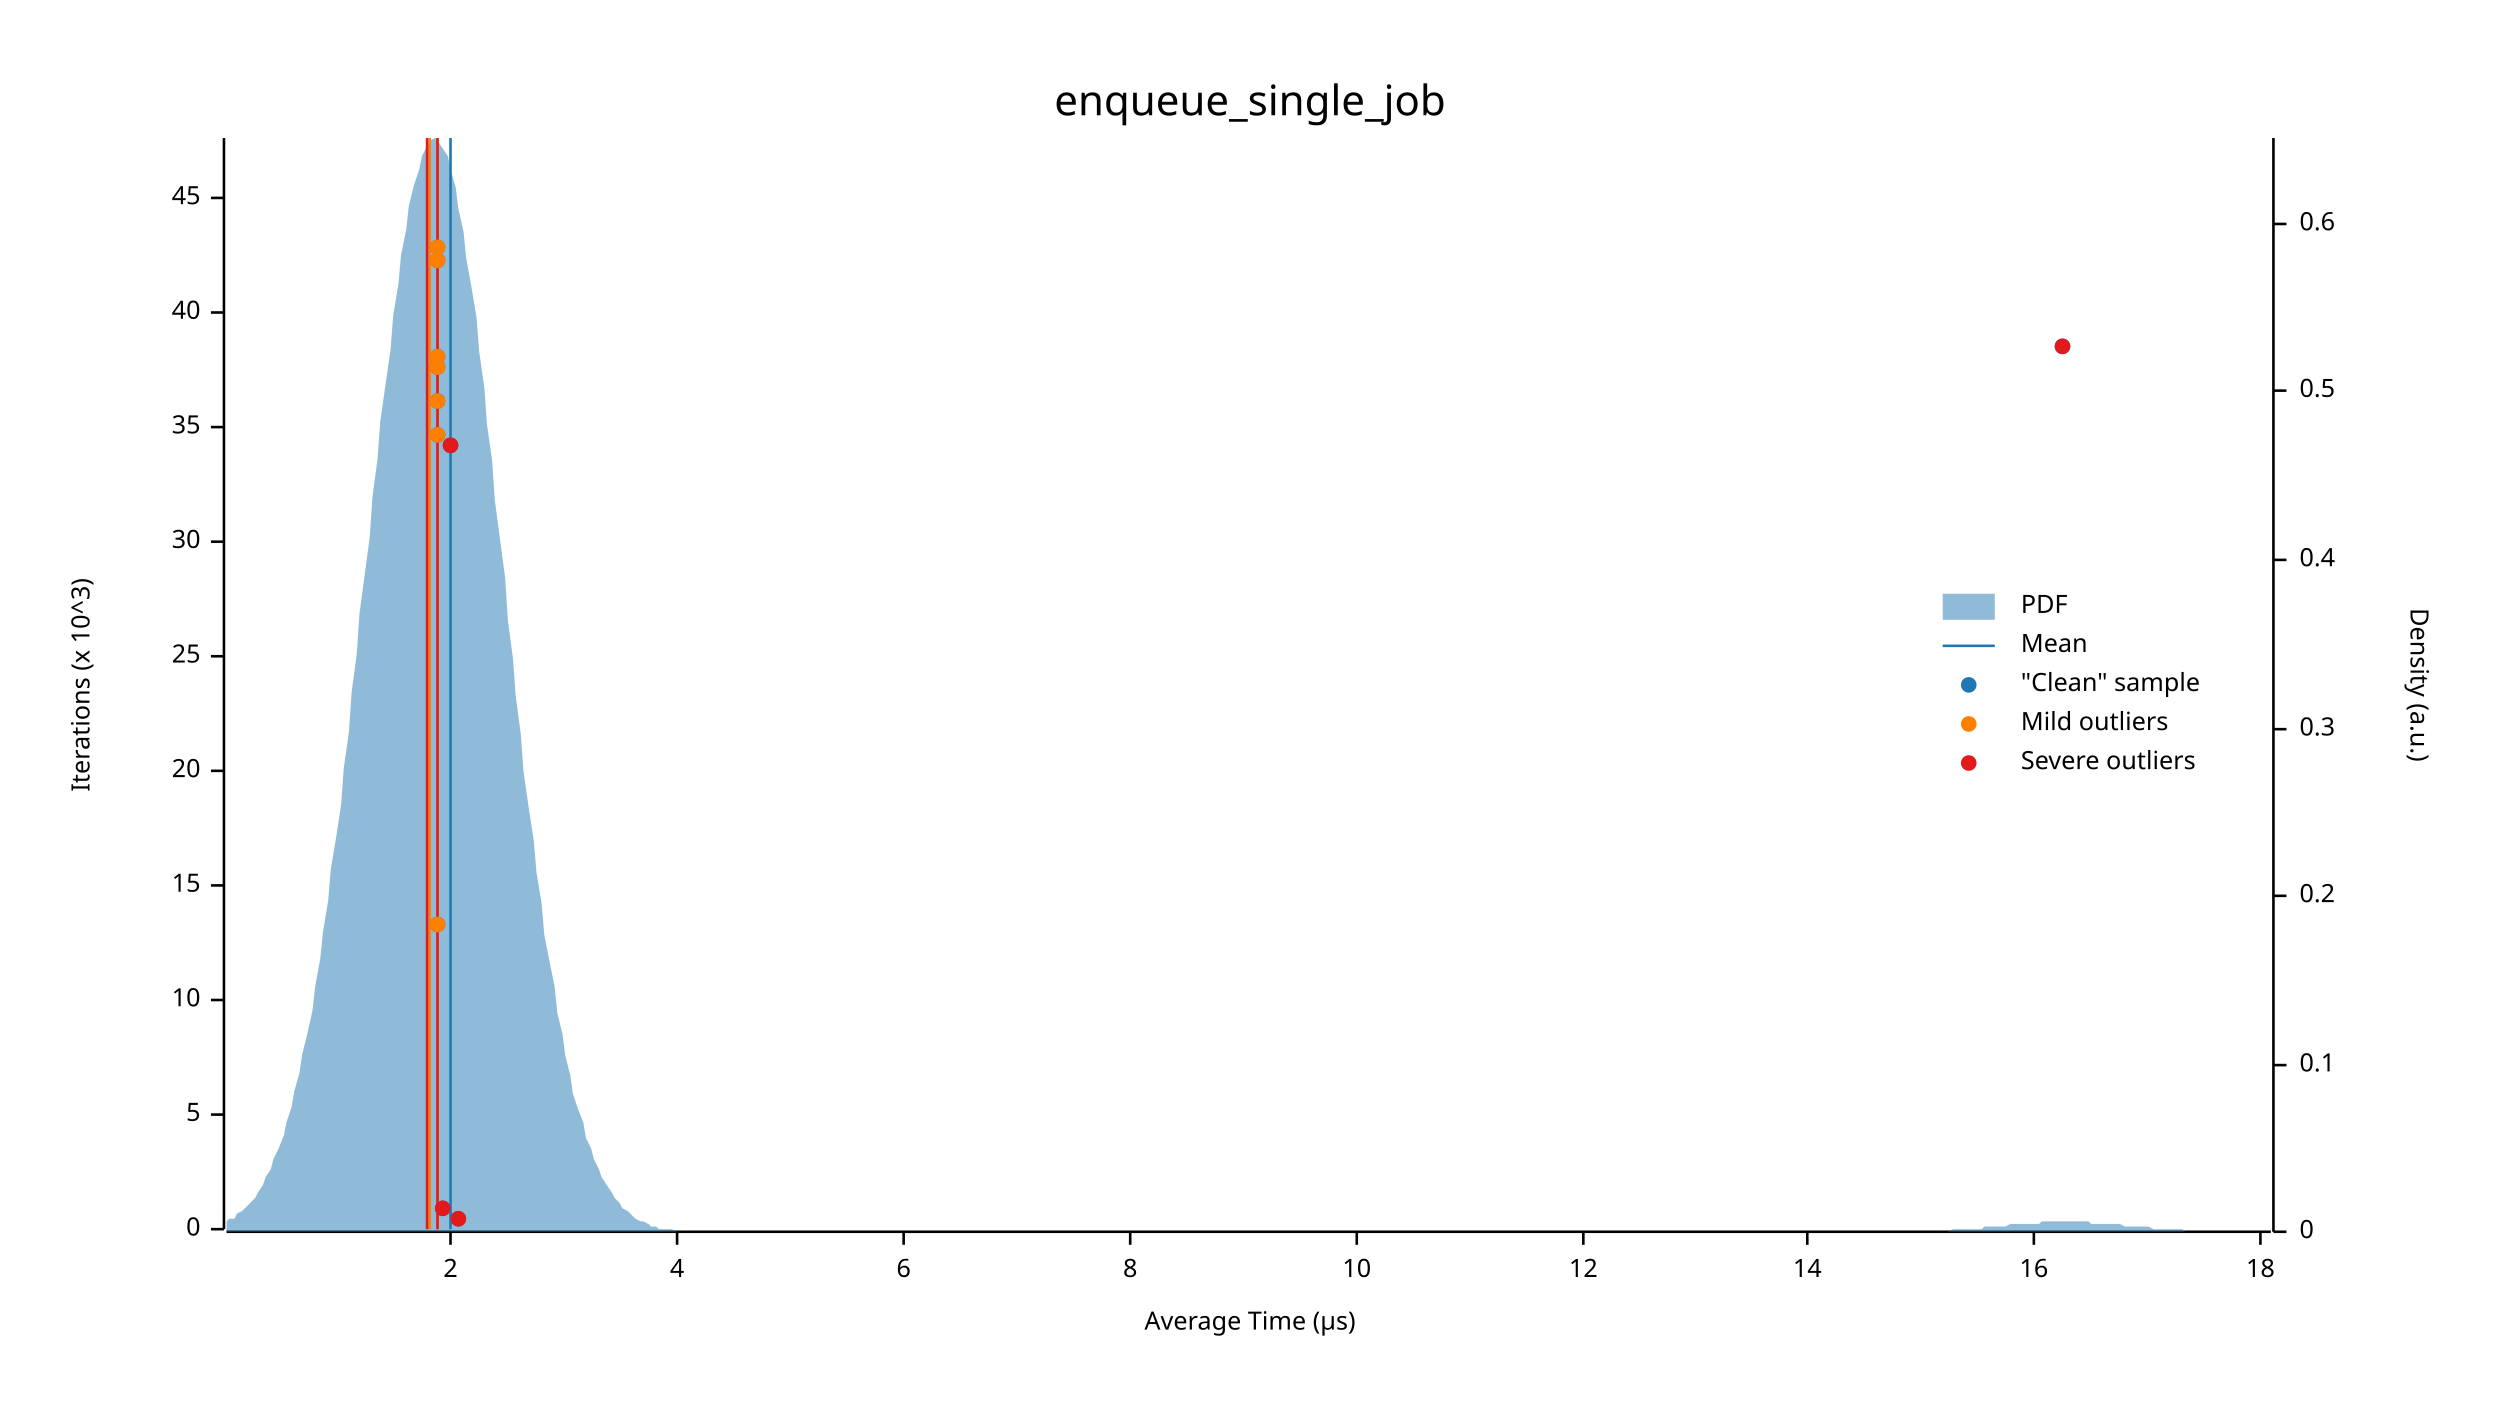
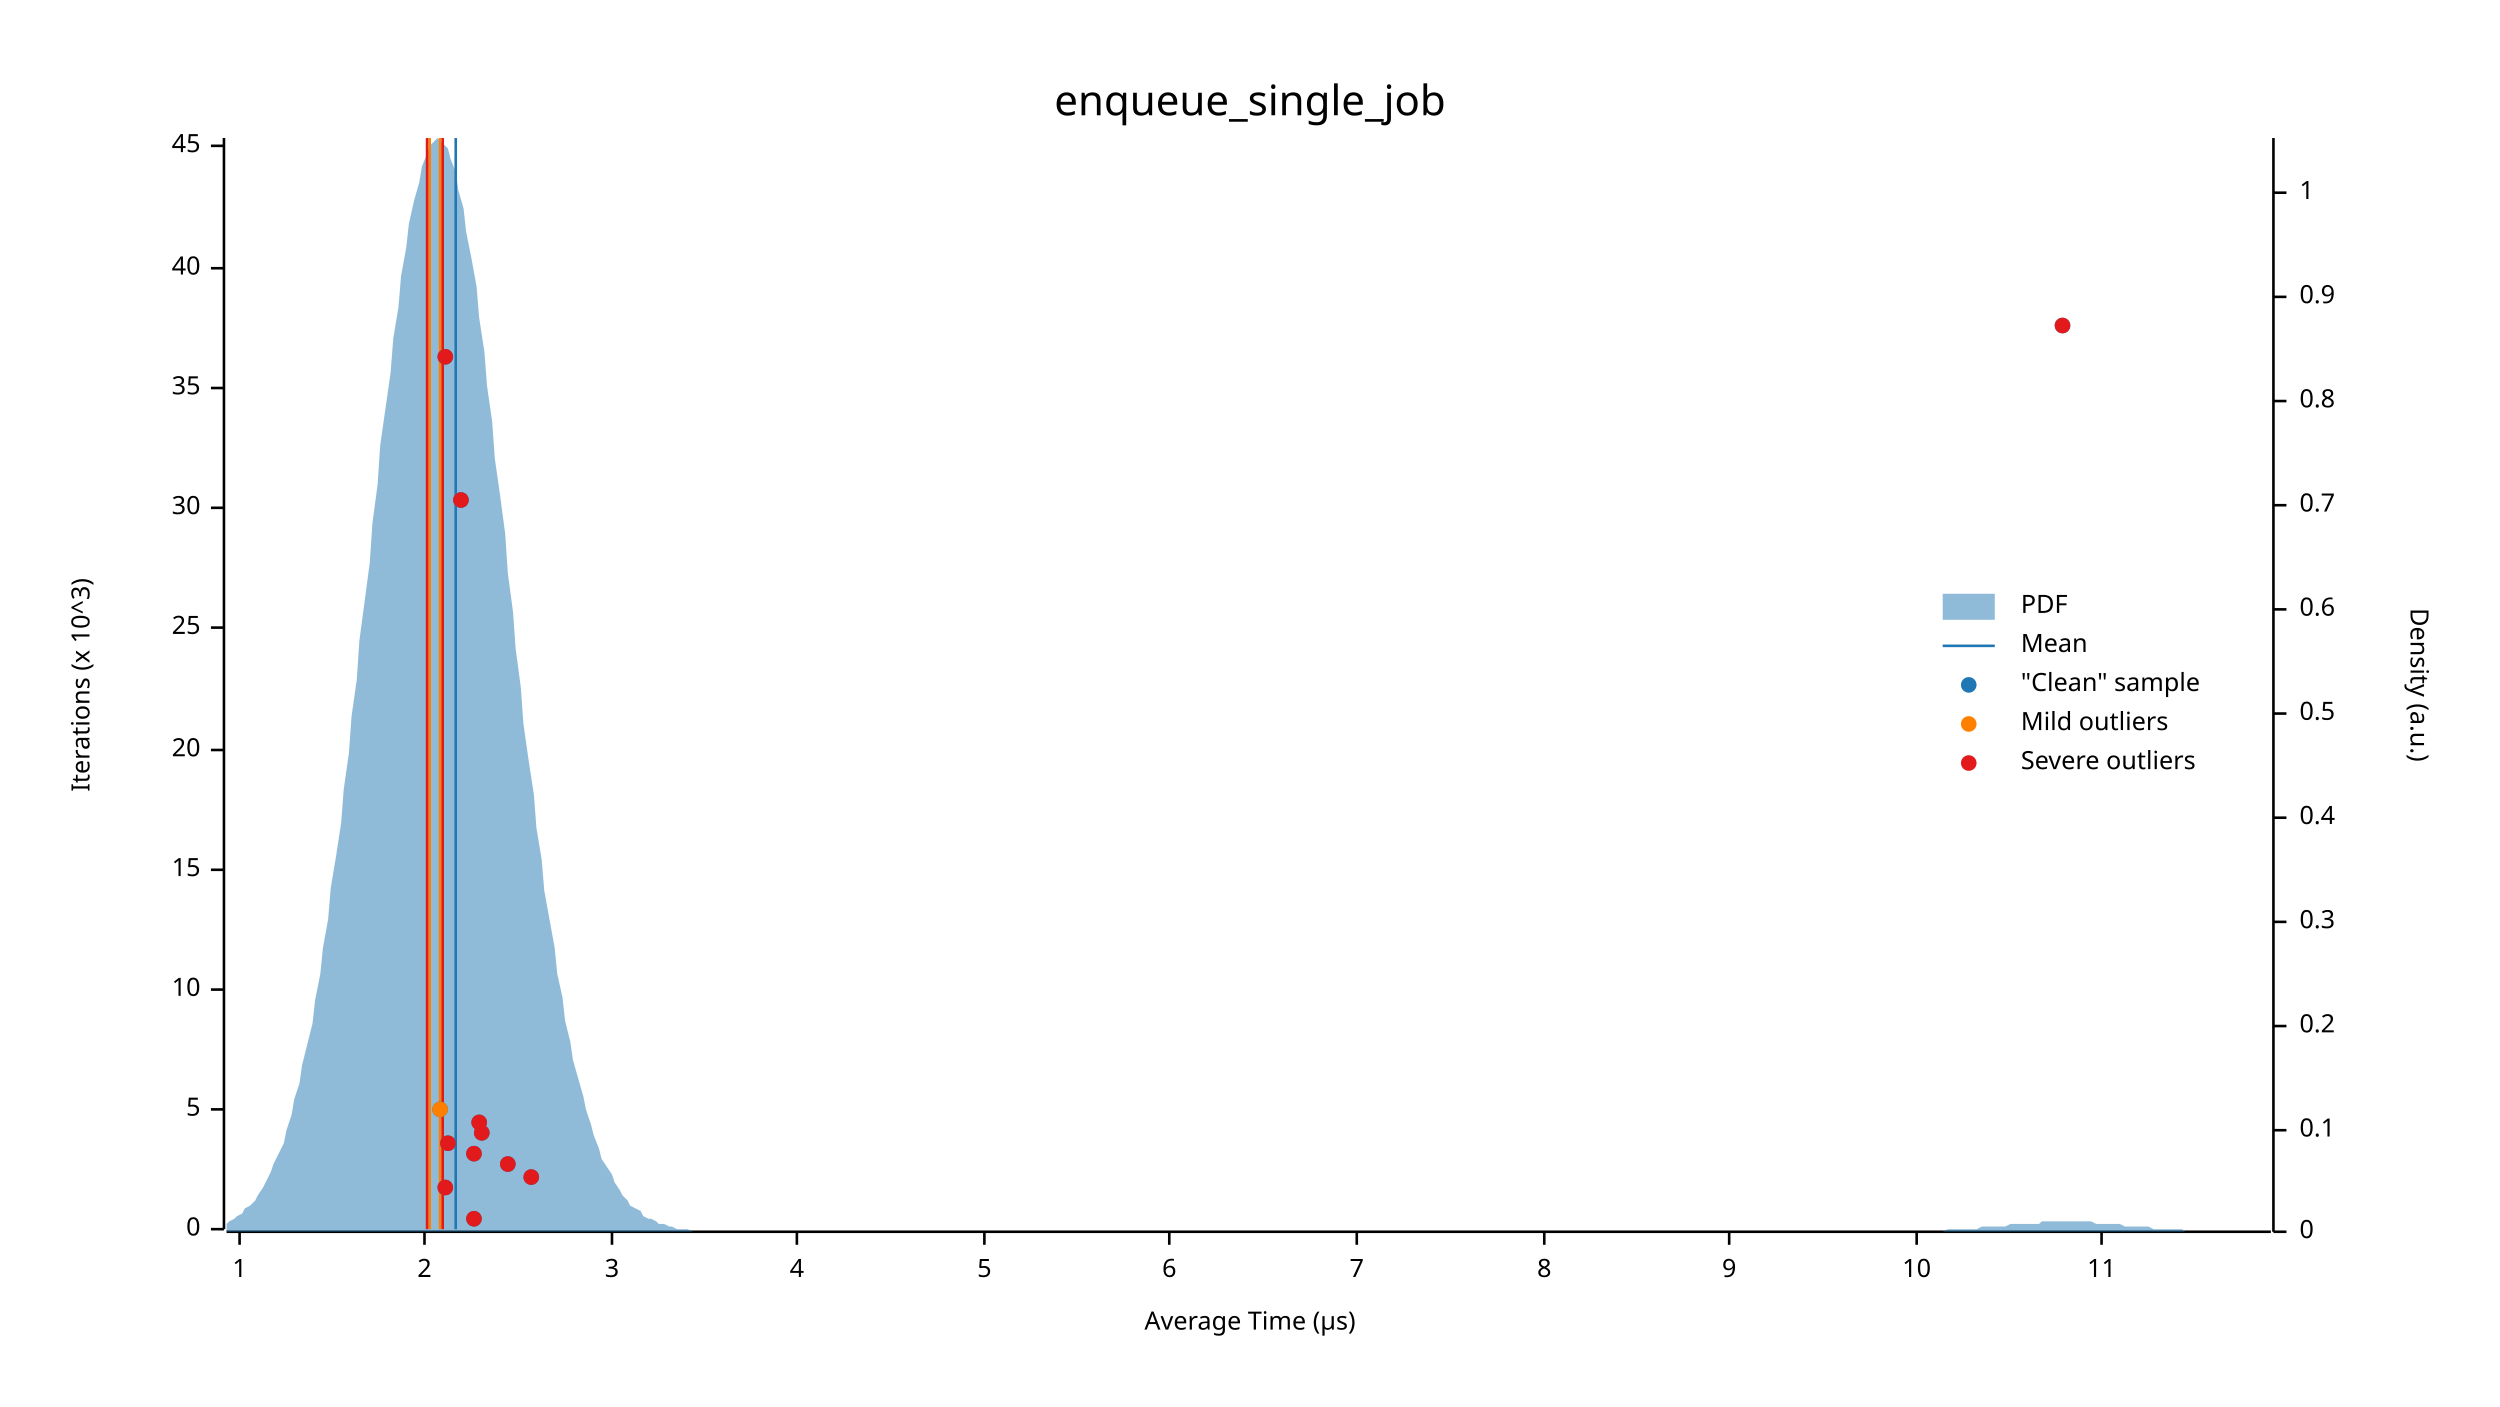
<svg xmlns="http://www.w3.org/2000/svg" width="960" height="540" viewBox="0 0 960 540">
  <text x="480" y="32" dy="0.76em" text-anchor="middle" font-family="sans-serif" font-size="16.129" opacity="1" fill="#000000">
enqueue_single_job
</text>
  <text x="27" y="263" dy="0.76em" text-anchor="middle" font-family="sans-serif" font-size="9.677" opacity="1" fill="#000000" transform="rotate(270, 27, 263)">
Iterations (x 10^3)
</text>
  <text x="480" y="513" dy="-0.5ex" text-anchor="middle" font-family="sans-serif" font-size="9.677" opacity="1" fill="#000000">
Average Time (µs)
</text>
  <polyline fill="none" opacity="1" stroke="#000000" stroke-width="1" points="86,53 86,472 " />
  <text x="77" y="472" dy="0.5ex" text-anchor="end" font-family="sans-serif" font-size="9.677" opacity="1" fill="#000000">
0
</text>
  <polyline fill="none" opacity="1" stroke="#000000" stroke-width="1" points="81,472 86,472 " />
-   <text x="77" y="428" dy="0.5ex" text-anchor="end" font-family="sans-serif" font-size="9.677" opacity="1" fill="#000000">
+   <text x="77" y="426" dy="0.5ex" text-anchor="end" font-family="sans-serif" font-size="9.677" opacity="1" fill="#000000">
5
</text>
-   <polyline fill="none" opacity="1" stroke="#000000" stroke-width="1" points="81,428 86,428 " />
-   <text x="77" y="384" dy="0.5ex" text-anchor="end" font-family="sans-serif" font-size="9.677" opacity="1" fill="#000000">
+   <polyline fill="none" opacity="1" stroke="#000000" stroke-width="1" points="81,426 86,426 " />
+   <text x="77" y="380" dy="0.5ex" text-anchor="end" font-family="sans-serif" font-size="9.677" opacity="1" fill="#000000">
10
</text>
-   <polyline fill="none" opacity="1" stroke="#000000" stroke-width="1" points="81,384 86,384 " />
-   <text x="77" y="340" dy="0.5ex" text-anchor="end" font-family="sans-serif" font-size="9.677" opacity="1" fill="#000000">
+   <polyline fill="none" opacity="1" stroke="#000000" stroke-width="1" points="81,380 86,380 " />
+   <text x="77" y="334" dy="0.5ex" text-anchor="end" font-family="sans-serif" font-size="9.677" opacity="1" fill="#000000">
15
</text>
-   <polyline fill="none" opacity="1" stroke="#000000" stroke-width="1" points="81,340 86,340 " />
-   <text x="77" y="296" dy="0.5ex" text-anchor="end" font-family="sans-serif" font-size="9.677" opacity="1" fill="#000000">
+   <polyline fill="none" opacity="1" stroke="#000000" stroke-width="1" points="81,334 86,334 " />
+   <text x="77" y="288" dy="0.5ex" text-anchor="end" font-family="sans-serif" font-size="9.677" opacity="1" fill="#000000">
20
</text>
-   <polyline fill="none" opacity="1" stroke="#000000" stroke-width="1" points="81,296 86,296 " />
-   <text x="77" y="252" dy="0.5ex" text-anchor="end" font-family="sans-serif" font-size="9.677" opacity="1" fill="#000000">
+   <polyline fill="none" opacity="1" stroke="#000000" stroke-width="1" points="81,288 86,288 " />
+   <text x="77" y="241" dy="0.5ex" text-anchor="end" font-family="sans-serif" font-size="9.677" opacity="1" fill="#000000">
25
</text>
-   <polyline fill="none" opacity="1" stroke="#000000" stroke-width="1" points="81,252 86,252 " />
-   <text x="77" y="208" dy="0.5ex" text-anchor="end" font-family="sans-serif" font-size="9.677" opacity="1" fill="#000000">
+   <polyline fill="none" opacity="1" stroke="#000000" stroke-width="1" points="81,241 86,241 " />
+   <text x="77" y="195" dy="0.5ex" text-anchor="end" font-family="sans-serif" font-size="9.677" opacity="1" fill="#000000">
30
</text>
-   <polyline fill="none" opacity="1" stroke="#000000" stroke-width="1" points="81,208 86,208 " />
-   <text x="77" y="164" dy="0.5ex" text-anchor="end" font-family="sans-serif" font-size="9.677" opacity="1" fill="#000000">
+   <polyline fill="none" opacity="1" stroke="#000000" stroke-width="1" points="81,195 86,195 " />
+   <text x="77" y="149" dy="0.5ex" text-anchor="end" font-family="sans-serif" font-size="9.677" opacity="1" fill="#000000">
35
</text>
-   <polyline fill="none" opacity="1" stroke="#000000" stroke-width="1" points="81,164 86,164 " />
-   <text x="77" y="120" dy="0.5ex" text-anchor="end" font-family="sans-serif" font-size="9.677" opacity="1" fill="#000000">
+   <polyline fill="none" opacity="1" stroke="#000000" stroke-width="1" points="81,149 86,149 " />
+   <text x="77" y="103" dy="0.5ex" text-anchor="end" font-family="sans-serif" font-size="9.677" opacity="1" fill="#000000">
40
</text>
-   <polyline fill="none" opacity="1" stroke="#000000" stroke-width="1" points="81,120 86,120 " />
-   <text x="77" y="76" dy="0.5ex" text-anchor="end" font-family="sans-serif" font-size="9.677" opacity="1" fill="#000000">
+   <polyline fill="none" opacity="1" stroke="#000000" stroke-width="1" points="81,103 86,103 " />
+   <text x="77" y="56" dy="0.5ex" text-anchor="end" font-family="sans-serif" font-size="9.677" opacity="1" fill="#000000">
45
</text>
-   <polyline fill="none" opacity="1" stroke="#000000" stroke-width="1" points="81,76 86,76 " />
+   <polyline fill="none" opacity="1" stroke="#000000" stroke-width="1" points="81,56 86,56 " />
  <polyline fill="none" opacity="1" stroke="#000000" stroke-width="1" points="87,473 872,473 " />
-   <text x="173" y="483" dy="0.76em" text-anchor="middle" font-family="sans-serif" font-size="9.677" opacity="1" fill="#000000">
+   <text x="92" y="483" dy="0.76em" text-anchor="middle" font-family="sans-serif" font-size="9.677" opacity="1" fill="#000000">
+ 1
+ </text>
+   <polyline fill="none" opacity="1" stroke="#000000" stroke-width="1" points="92,473 92,478 " />
+   <text x="163" y="483" dy="0.76em" text-anchor="middle" font-family="sans-serif" font-size="9.677" opacity="1" fill="#000000">
2
</text>
-   <polyline fill="none" opacity="1" stroke="#000000" stroke-width="1" points="173,473 173,478 " />
-   <text x="260" y="483" dy="0.76em" text-anchor="middle" font-family="sans-serif" font-size="9.677" opacity="1" fill="#000000">
+   <polyline fill="none" opacity="1" stroke="#000000" stroke-width="1" points="163,473 163,478 " />
+   <text x="235" y="483" dy="0.76em" text-anchor="middle" font-family="sans-serif" font-size="9.677" opacity="1" fill="#000000">
+ 3
+ </text>
+   <polyline fill="none" opacity="1" stroke="#000000" stroke-width="1" points="235,473 235,478 " />
+   <text x="306" y="483" dy="0.76em" text-anchor="middle" font-family="sans-serif" font-size="9.677" opacity="1" fill="#000000">
4
</text>
-   <polyline fill="none" opacity="1" stroke="#000000" stroke-width="1" points="260,473 260,478 " />
-   <text x="347" y="483" dy="0.76em" text-anchor="middle" font-family="sans-serif" font-size="9.677" opacity="1" fill="#000000">
+   <polyline fill="none" opacity="1" stroke="#000000" stroke-width="1" points="306,473 306,478 " />
+   <text x="378" y="483" dy="0.76em" text-anchor="middle" font-family="sans-serif" font-size="9.677" opacity="1" fill="#000000">
+ 5
+ </text>
+   <polyline fill="none" opacity="1" stroke="#000000" stroke-width="1" points="378,473 378,478 " />
+   <text x="449" y="483" dy="0.76em" text-anchor="middle" font-family="sans-serif" font-size="9.677" opacity="1" fill="#000000">
6
</text>
-   <polyline fill="none" opacity="1" stroke="#000000" stroke-width="1" points="347,473 347,478 " />
-   <text x="434" y="483" dy="0.76em" text-anchor="middle" font-family="sans-serif" font-size="9.677" opacity="1" fill="#000000">
+   <polyline fill="none" opacity="1" stroke="#000000" stroke-width="1" points="449,473 449,478 " />
+   <text x="521" y="483" dy="0.76em" text-anchor="middle" font-family="sans-serif" font-size="9.677" opacity="1" fill="#000000">
+ 7
+ </text>
+   <polyline fill="none" opacity="1" stroke="#000000" stroke-width="1" points="521,473 521,478 " />
+   <text x="593" y="483" dy="0.76em" text-anchor="middle" font-family="sans-serif" font-size="9.677" opacity="1" fill="#000000">
8
</text>
-   <polyline fill="none" opacity="1" stroke="#000000" stroke-width="1" points="434,473 434,478 " />
-   <text x="521" y="483" dy="0.76em" text-anchor="middle" font-family="sans-serif" font-size="9.677" opacity="1" fill="#000000">
+   <polyline fill="none" opacity="1" stroke="#000000" stroke-width="1" points="593,473 593,478 " />
+   <text x="664" y="483" dy="0.76em" text-anchor="middle" font-family="sans-serif" font-size="9.677" opacity="1" fill="#000000">
+ 9
+ </text>
+   <polyline fill="none" opacity="1" stroke="#000000" stroke-width="1" points="664,473 664,478 " />
+   <text x="736" y="483" dy="0.76em" text-anchor="middle" font-family="sans-serif" font-size="9.677" opacity="1" fill="#000000">
10
</text>
-   <polyline fill="none" opacity="1" stroke="#000000" stroke-width="1" points="521,473 521,478 " />
-   <text x="608" y="483" dy="0.76em" text-anchor="middle" font-family="sans-serif" font-size="9.677" opacity="1" fill="#000000">
- 12
+   <polyline fill="none" opacity="1" stroke="#000000" stroke-width="1" points="736,473 736,478 " />
+   <text x="807" y="483" dy="0.76em" text-anchor="middle" font-family="sans-serif" font-size="9.677" opacity="1" fill="#000000">
+ 11
</text>
-   <polyline fill="none" opacity="1" stroke="#000000" stroke-width="1" points="608,473 608,478 " />
-   <text x="694" y="483" dy="0.76em" text-anchor="middle" font-family="sans-serif" font-size="9.677" opacity="1" fill="#000000">
- 14
- </text>
-   <polyline fill="none" opacity="1" stroke="#000000" stroke-width="1" points="694,473 694,478 " />
-   <text x="781" y="483" dy="0.76em" text-anchor="middle" font-family="sans-serif" font-size="9.677" opacity="1" fill="#000000">
- 16
- </text>
-   <polyline fill="none" opacity="1" stroke="#000000" stroke-width="1" points="781,473 781,478 " />
-   <text x="868" y="483" dy="0.76em" text-anchor="middle" font-family="sans-serif" font-size="9.677" opacity="1" fill="#000000">
- 18
- </text>
-   <polyline fill="none" opacity="1" stroke="#000000" stroke-width="1" points="868,473 868,478 " />
+   <polyline fill="none" opacity="1" stroke="#000000" stroke-width="1" points="807,473 807,478 " />
  <text x="933" y="263" dy="0.76em" text-anchor="middle" font-family="sans-serif" font-size="9.677" opacity="1" fill="#000000" transform="rotate(90, 933, 263)">
Density (a.u.)
</text>
  <polyline fill="none" opacity="1" stroke="#000000" stroke-width="1" points="873,53 873,473 " />
  <text x="883" y="473" dy="0.5ex" text-anchor="start" font-family="sans-serif" font-size="9.677" opacity="1" fill="#000000">
0
</text>
  <polyline fill="none" opacity="1" stroke="#000000" stroke-width="1" points="873,473 878,473 " />
-   <text x="883" y="409" dy="0.5ex" text-anchor="start" font-family="sans-serif" font-size="9.677" opacity="1" fill="#000000">
+   <text x="883" y="434" dy="0.5ex" text-anchor="start" font-family="sans-serif" font-size="9.677" opacity="1" fill="#000000">
0.1
</text>
-   <polyline fill="none" opacity="1" stroke="#000000" stroke-width="1" points="873,409 878,409 " />
-   <text x="883" y="344" dy="0.5ex" text-anchor="start" font-family="sans-serif" font-size="9.677" opacity="1" fill="#000000">
+   <polyline fill="none" opacity="1" stroke="#000000" stroke-width="1" points="873,434 878,434 " />
+   <text x="883" y="394" dy="0.5ex" text-anchor="start" font-family="sans-serif" font-size="9.677" opacity="1" fill="#000000">
0.2
</text>
-   <polyline fill="none" opacity="1" stroke="#000000" stroke-width="1" points="873,344 878,344 " />
-   <text x="883" y="280" dy="0.5ex" text-anchor="start" font-family="sans-serif" font-size="9.677" opacity="1" fill="#000000">
+   <polyline fill="none" opacity="1" stroke="#000000" stroke-width="1" points="873,394 878,394 " />
+   <text x="883" y="354" dy="0.5ex" text-anchor="start" font-family="sans-serif" font-size="9.677" opacity="1" fill="#000000">
0.3
</text>
-   <polyline fill="none" opacity="1" stroke="#000000" stroke-width="1" points="873,280 878,280 " />
-   <text x="883" y="215" dy="0.5ex" text-anchor="start" font-family="sans-serif" font-size="9.677" opacity="1" fill="#000000">
+   <polyline fill="none" opacity="1" stroke="#000000" stroke-width="1" points="873,354 878,354 " />
+   <text x="883" y="314" dy="0.5ex" text-anchor="start" font-family="sans-serif" font-size="9.677" opacity="1" fill="#000000">
0.4
</text>
-   <polyline fill="none" opacity="1" stroke="#000000" stroke-width="1" points="873,215 878,215 " />
-   <text x="883" y="150" dy="0.5ex" text-anchor="start" font-family="sans-serif" font-size="9.677" opacity="1" fill="#000000">
+   <polyline fill="none" opacity="1" stroke="#000000" stroke-width="1" points="873,314 878,314 " />
+   <text x="883" y="274" dy="0.5ex" text-anchor="start" font-family="sans-serif" font-size="9.677" opacity="1" fill="#000000">
0.5
</text>
-   <polyline fill="none" opacity="1" stroke="#000000" stroke-width="1" points="873,150 878,150 " />
-   <text x="883" y="86" dy="0.5ex" text-anchor="start" font-family="sans-serif" font-size="9.677" opacity="1" fill="#000000">
+   <polyline fill="none" opacity="1" stroke="#000000" stroke-width="1" points="873,274 878,274 " />
+   <text x="883" y="234" dy="0.5ex" text-anchor="start" font-family="sans-serif" font-size="9.677" opacity="1" fill="#000000">
0.6
</text>
-   <polyline fill="none" opacity="1" stroke="#000000" stroke-width="1" points="873,86 878,86 " />
-   <polygon opacity="0.5" fill="#1F78B4" points="87,469 88,468 90,468 91,466 93,465 94,464 96,462 98,460 99,458 101,455 102,452 104,449 105,445 107,441 109,436 110,431 112,425 113,419 115,412 116,405 118,397 120,388 121,379 123,368 124,358 126,346 127,334 129,322 131,309 132,295 134,281 135,266 137,251 138,236 140,221 142,206 143,191 145,176 146,162 148,148 150,134 151,121 153,109 154,98 156,88 157,79 159,71 161,65 162,60 164,56 165,54 167,53 168,54 170,57 172,60 173,65 175,72 176,80 178,89 179,99 181,110 183,122 184,135 186,149 187,163 189,177 190,192 192,207 194,222 195,238 197,253 198,267 200,282 201,296 203,310 205,323 206,335 208,347 209,359 211,369 213,379 214,389 216,397 217,405 219,413 220,420 222,426 224,431 225,437 227,441 228,445 230,449 231,452 233,455 235,458 236,460 238,462 239,464 241,465 242,466 244,468 246,469 247,469 249,470 250,471 252,471 253,472 255,472 257,472 258,472 260,473 261,473 263,473 264,473 266,473 268,473 269,473 271,473 272,473 274,473 276,473 277,473 279,473 280,473 282,473 283,473 285,473 287,473 288,473 290,473 291,473 293,473 294,473 296,473 298,473 299,473 301,473 302,473 304,473 305,473 307,473 309,473 310,473 312,473 313,473 315,473 316,473 318,473 320,473 321,473 323,473 324,473 326,473 327,473 329,473 331,473 332,473 334,473 335,473 337,473 339,473 340,473 342,473 343,473 345,473 346,473 348,473 350,473 351,473 353,473 354,473 356,473 357,473 359,473 361,473 362,473 364,473 365,473 367,473 368,473 370,473 372,473 373,473 375,473 376,473 378,473 379,473 381,473 383,473 384,473 386,473 387,473 389,473 391,473 392,473 394,473 395,473 397,473 398,473 400,473 402,473 403,473 405,473 406,473 408,473 409,473 411,473 413,473 414,473 416,473 417,473 419,473 420,473 422,473 424,473 425,473 427,473 428,473 430,473 431,473 433,473 435,473 436,473 438,473 439,473 441,473 442,473 444,473 446,473 447,473 449,473 450,473 452,473 454,473 455,473 457,473 458,473 460,473 461,473 463,473 465,473 466,473 468,473 469,473 471,473 472,473 474,473 476,473 477,473 479,473 480,473 482,473 483,473 485,473 487,473 488,473 490,473 491,473 493,473 494,473 496,473 498,473 499,473 501,473 502,473 504,473 505,473 507,473 509,473 510,473 512,473 513,473 515,473 517,473 518,473 520,473 521,473 523,473 524,473 526,473 528,473 529,473 531,473 532,473 534,473 535,473 537,473 539,473 540,473 542,473 543,473 545,473 546,473 548,473 550,473 551,473 553,473 554,473 556,473 557,473 559,473 561,473 562,473 564,473 565,473 567,473 568,473 570,473 572,473 573,473 575,473 576,473 578,473 580,473 581,473 583,473 584,473 586,473 587,473 589,473 591,473 592,473 594,473 595,473 597,473 598,473 600,473 602,473 603,473 605,473 606,473 608,473 609,473 611,473 613,473 614,473 616,473 617,473 619,473 620,473 622,473 624,473 625,473 627,473 628,473 630,473 632,473 633,473 635,473 636,473 638,473 639,473 641,473 643,473 644,473 646,473 647,473 649,473 650,473 652,473 654,473 655,473 657,473 658,473 660,473 661,473 663,473 665,473 666,473 668,473 669,473 671,473 672,473 674,473 676,473 677,473 679,473 680,473 682,473 683,473 685,473 687,473 688,473 690,473 691,473 693,473 695,473 696,473 698,473 699,473 701,473 702,473 704,473 706,473 707,473 709,473 710,473 712,473 713,473 715,473 717,473 718,473 720,473 721,473 723,473 724,473 726,473 728,473 729,473 731,473 732,473 734,473 735,473 737,473 739,473 740,473 742,473 743,473 745,473 746,473 748,473 750,472 751,472 753,472 754,472 756,472 758,472 759,472 761,472 762,471 764,471 765,471 767,471 769,471 770,471 772,470 773,470 775,470 776,470 778,470 780,470 781,470 783,470 784,469 786,469 787,469 789,469 791,469 792,469 794,469 795,469 797,469 798,469 800,469 802,469 803,470 805,470 806,470 808,470 809,470 811,470 813,470 814,470 816,471 817,471 819,471 821,471 822,471 824,471 825,471 827,472 828,472 830,472 832,472 833,472 835,472 836,472 838,472 839,473 841,473 843,473 844,473 846,473 847,473 849,473 850,473 852,473 854,473 855,473 857,473 858,473 860,473 861,473 863,473 865,473 866,473 868,473 869,473 871,473 873,473 873,473 87,473 " />
-   <polyline fill="none" opacity="1" stroke="#1F78B4" stroke-width="1" points="173,472 173,53 " />
+   <polyline fill="none" opacity="1" stroke="#000000" stroke-width="1" points="873,234 878,234 " />
+   <text x="883" y="194" dy="0.5ex" text-anchor="start" font-family="sans-serif" font-size="9.677" opacity="1" fill="#000000">
+ 0.7
+ </text>
+   <polyline fill="none" opacity="1" stroke="#000000" stroke-width="1" points="873,194 878,194 " />
+   <text x="883" y="154" dy="0.5ex" text-anchor="start" font-family="sans-serif" font-size="9.677" opacity="1" fill="#000000">
+ 0.8
+ </text>
+   <polyline fill="none" opacity="1" stroke="#000000" stroke-width="1" points="873,154 878,154 " />
+   <text x="883" y="114" dy="0.5ex" text-anchor="start" font-family="sans-serif" font-size="9.677" opacity="1" fill="#000000">
+ 0.9
+ </text>
+   <polyline fill="none" opacity="1" stroke="#000000" stroke-width="1" points="873,114 878,114 " />
+   <text x="883" y="74" dy="0.5ex" text-anchor="start" font-family="sans-serif" font-size="9.677" opacity="1" fill="#000000">
+ 1
+ </text>
+   <polyline fill="none" opacity="1" stroke="#000000" stroke-width="1" points="873,74 878,74 " />
+   <polygon opacity="0.5" fill="#1F78B4" points="87,470 88,469 90,468 91,467 93,466 94,464 96,463 98,461 99,459 101,456 102,454 104,450 105,447 107,443 109,439 110,434 112,428 113,422 115,416 116,409 118,401 120,393 121,384 123,374 124,364 126,353 127,341 129,329 131,316 132,303 134,289 135,275 137,261 138,246 140,231 142,216 143,201 145,186 146,171 148,157 150,143 151,130 153,118 154,106 156,95 157,86 159,77 161,70 162,64 164,59 165,56 167,54 168,53 170,55 172,57 173,61 175,66 176,73 178,80 179,89 181,99 183,110 184,122 186,135 187,148 189,162 190,176 192,190 194,205 195,220 197,235 198,249 200,264 201,278 203,292 205,305 206,318 208,330 209,342 211,353 213,364 214,374 216,383 217,392 219,400 220,407 222,414 224,421 225,426 227,432 228,436 230,441 231,445 233,448 235,451 236,454 238,457 239,459 241,461 242,463 244,464 246,465 247,467 249,468 250,468 252,469 253,470 255,470 257,471 258,471 260,472 261,472 263,472 264,472 266,473 268,473 269,473 271,473 272,473 274,473 276,473 277,473 279,473 280,473 282,473 283,473 285,473 287,473 288,473 290,473 291,473 293,473 294,473 296,473 298,473 299,473 301,473 302,473 304,473 305,473 307,473 309,473 310,473 312,473 313,473 315,473 316,473 318,473 320,473 321,473 323,473 324,473 326,473 327,473 329,473 331,473 332,473 334,473 335,473 337,473 339,473 340,473 342,473 343,473 345,473 346,473 348,473 350,473 351,473 353,473 354,473 356,473 357,473 359,473 361,473 362,473 364,473 365,473 367,473 368,473 370,473 372,473 373,473 375,473 376,473 378,473 379,473 381,473 383,473 384,473 386,473 387,473 389,473 391,473 392,473 394,473 395,473 397,473 398,473 400,473 402,473 403,473 405,473 406,473 408,473 409,473 411,473 413,473 414,473 416,473 417,473 419,473 420,473 422,473 424,473 425,473 427,473 428,473 430,473 431,473 433,473 435,473 436,473 438,473 439,473 441,473 442,473 444,473 446,473 447,473 449,473 450,473 452,473 454,473 455,473 457,473 458,473 460,473 461,473 463,473 465,473 466,473 468,473 469,473 471,473 472,473 474,473 476,473 477,473 479,473 480,473 482,473 483,473 485,473 487,473 488,473 490,473 491,473 493,473 494,473 496,473 498,473 499,473 501,473 502,473 504,473 505,473 507,473 509,473 510,473 512,473 513,473 515,473 517,473 518,473 520,473 521,473 523,473 524,473 526,473 528,473 529,473 531,473 532,473 534,473 535,473 537,473 539,473 540,473 542,473 543,473 545,473 546,473 548,473 550,473 551,473 553,473 554,473 556,473 557,473 559,473 561,473 562,473 564,473 565,473 567,473 568,473 570,473 572,473 573,473 575,473 576,473 578,473 580,473 581,473 583,473 584,473 586,473 587,473 589,473 591,473 592,473 594,473 595,473 597,473 598,473 600,473 602,473 603,473 605,473 606,473 608,473 609,473 611,473 613,473 614,473 616,473 617,473 619,473 620,473 622,473 624,473 625,473 627,473 628,473 630,473 632,473 633,473 635,473 636,473 638,473 639,473 641,473 643,473 644,473 646,473 647,473 649,473 650,473 652,473 654,473 655,473 657,473 658,473 660,473 661,473 663,473 665,473 666,473 668,473 669,473 671,473 672,473 674,473 676,473 677,473 679,473 680,473 682,473 683,473 685,473 687,473 688,473 690,473 691,473 693,473 695,473 696,473 698,473 699,473 701,473 702,473 704,473 706,473 707,473 709,473 710,473 712,473 713,473 715,473 717,473 718,473 720,473 721,473 723,473 724,473 726,473 728,473 729,473 731,473 732,473 734,473 735,473 737,473 739,473 740,473 742,473 743,473 745,473 746,473 748,472 750,472 751,472 753,472 754,472 756,472 758,472 759,472 761,471 762,471 764,471 765,471 767,471 769,471 770,471 772,470 773,470 775,470 776,470 778,470 780,470 781,470 783,470 784,469 786,469 787,469 789,469 791,469 792,469 794,469 795,469 797,469 798,469 800,469 802,469 803,469 805,470 806,470 808,470 809,470 811,470 813,470 814,470 816,471 817,471 819,471 821,471 822,471 824,471 825,471 827,472 828,472 830,472 832,472 833,472 835,472 836,472 838,472 839,473 841,473 843,473 844,473 846,473 847,473 849,473 850,473 852,473 854,473 855,473 857,473 858,473 860,473 861,473 863,473 865,473 866,473 868,473 869,473 871,473 873,473 873,473 87,473 " />
+   <polyline fill="none" opacity="1" stroke="#1F78B4" stroke-width="1" points="175,472 175,53 " />
  <polyline fill="none" opacity="1" stroke="#FF7F00" stroke-width="1" points="165,472 165,53 " />
-   <polyline fill="none" opacity="1" stroke="#FF7F00" stroke-width="1" points="168,472 168,53 " />
+   <polyline fill="none" opacity="1" stroke="#FF7F00" stroke-width="1" points="169,472 169,53 " />
  <polyline fill="none" opacity="1" stroke="#E31A1C" stroke-width="1" points="164,472 164,53 " />
-   <polyline fill="none" opacity="1" stroke="#E31A1C" stroke-width="1" points="168,472 168,53 " />
-   <circle cx="176" cy="468" r="3" opacity="1" fill="#1F78B4" stroke="none" stroke-width="1" />
-   <circle cx="170" cy="464" r="3" opacity="1" fill="#1F78B4" stroke="none" stroke-width="1" />
-   <circle cx="168" cy="355" r="3" opacity="1" fill="#1F78B4" stroke="none" stroke-width="1" />
-   <circle cx="173" cy="171" r="3" opacity="1" fill="#1F78B4" stroke="none" stroke-width="1" />
-   <circle cx="168" cy="167" r="3" opacity="1" fill="#1F78B4" stroke="none" stroke-width="1" />
-   <circle cx="168" cy="154" r="3" opacity="1" fill="#1F78B4" stroke="none" stroke-width="1" />
-   <circle cx="168" cy="141" r="3" opacity="1" fill="#1F78B4" stroke="none" stroke-width="1" />
-   <circle cx="168" cy="137" r="3" opacity="1" fill="#1F78B4" stroke="none" stroke-width="1" />
-   <circle cx="792" cy="133" r="3" opacity="1" fill="#1F78B4" stroke="none" stroke-width="1" />
-   <circle cx="168" cy="100" r="3" opacity="1" fill="#1F78B4" stroke="none" stroke-width="1" />
-   <circle cx="168" cy="95" r="3" opacity="1" fill="#1F78B4" stroke="none" stroke-width="1" />
-   <circle cx="168" cy="355" r="3" opacity="1" fill="#FF7F00" stroke="none" stroke-width="1" />
-   <circle cx="168" cy="167" r="3" opacity="1" fill="#FF7F00" stroke="none" stroke-width="1" />
-   <circle cx="168" cy="154" r="3" opacity="1" fill="#FF7F00" stroke="none" stroke-width="1" />
-   <circle cx="168" cy="141" r="3" opacity="1" fill="#FF7F00" stroke="none" stroke-width="1" />
-   <circle cx="168" cy="137" r="3" opacity="1" fill="#FF7F00" stroke="none" stroke-width="1" />
-   <circle cx="168" cy="100" r="3" opacity="1" fill="#FF7F00" stroke="none" stroke-width="1" />
-   <circle cx="168" cy="95" r="3" opacity="1" fill="#FF7F00" stroke="none" stroke-width="1" />
-   <circle cx="176" cy="468" r="3" opacity="1" fill="#E31A1C" stroke="none" stroke-width="1" />
-   <circle cx="170" cy="464" r="3" opacity="1" fill="#E31A1C" stroke="none" stroke-width="1" />
-   <circle cx="173" cy="171" r="3" opacity="1" fill="#E31A1C" stroke="none" stroke-width="1" />
-   <circle cx="792" cy="133" r="3" opacity="1" fill="#E31A1C" stroke="none" stroke-width="1" />
+   <polyline fill="none" opacity="1" stroke="#E31A1C" stroke-width="1" points="170,472 170,53 " />
+   <circle cx="182" cy="468" r="3" opacity="1" fill="#1F78B4" stroke="none" stroke-width="1" />
+   <circle cx="171" cy="456" r="3" opacity="1" fill="#1F78B4" stroke="none" stroke-width="1" />
+   <circle cx="204" cy="452" r="3" opacity="1" fill="#1F78B4" stroke="none" stroke-width="1" />
+   <circle cx="195" cy="447" r="3" opacity="1" fill="#1F78B4" stroke="none" stroke-width="1" />
+   <circle cx="182" cy="443" r="3" opacity="1" fill="#1F78B4" stroke="none" stroke-width="1" />
+   <circle cx="172" cy="439" r="3" opacity="1" fill="#1F78B4" stroke="none" stroke-width="1" />
+   <circle cx="185" cy="435" r="3" opacity="1" fill="#1F78B4" stroke="none" stroke-width="1" />
+   <circle cx="184" cy="431" r="3" opacity="1" fill="#1F78B4" stroke="none" stroke-width="1" />
+   <circle cx="169" cy="426" r="3" opacity="1" fill="#1F78B4" stroke="none" stroke-width="1" />
+   <circle cx="177" cy="192" r="3" opacity="1" fill="#1F78B4" stroke="none" stroke-width="1" />
+   <circle cx="171" cy="137" r="3" opacity="1" fill="#1F78B4" stroke="none" stroke-width="1" />
+   <circle cx="792" cy="125" r="3" opacity="1" fill="#1F78B4" stroke="none" stroke-width="1" />
+   <circle cx="169" cy="426" r="3" opacity="1" fill="#FF7F00" stroke="none" stroke-width="1" />
+   <circle cx="182" cy="468" r="3" opacity="1" fill="#E31A1C" stroke="none" stroke-width="1" />
+   <circle cx="171" cy="456" r="3" opacity="1" fill="#E31A1C" stroke="none" stroke-width="1" />
+   <circle cx="204" cy="452" r="3" opacity="1" fill="#E31A1C" stroke="none" stroke-width="1" />
+   <circle cx="195" cy="447" r="3" opacity="1" fill="#E31A1C" stroke="none" stroke-width="1" />
+   <circle cx="182" cy="443" r="3" opacity="1" fill="#E31A1C" stroke="none" stroke-width="1" />
+   <circle cx="172" cy="439" r="3" opacity="1" fill="#E31A1C" stroke="none" stroke-width="1" />
+   <circle cx="185" cy="435" r="3" opacity="1" fill="#E31A1C" stroke="none" stroke-width="1" />
+   <circle cx="184" cy="431" r="3" opacity="1" fill="#E31A1C" stroke="none" stroke-width="1" />
+   <circle cx="177" cy="192" r="3" opacity="1" fill="#E31A1C" stroke="none" stroke-width="1" />
+   <circle cx="171" cy="137" r="3" opacity="1" fill="#E31A1C" stroke="none" stroke-width="1" />
+   <circle cx="792" cy="125" r="3" opacity="1" fill="#E31A1C" stroke="none" stroke-width="1" />
  <text x="776" y="228" dy="0.76em" text-anchor="start" font-family="sans-serif" font-size="9.677" opacity="1" fill="#000000">
PDF
</text>
  <text x="776" y="243" dy="0.76em" text-anchor="start" font-family="sans-serif" font-size="9.677" opacity="1" fill="#000000">
Mean
</text>
  <text x="776" y="258" dy="0.76em" text-anchor="start" font-family="sans-serif" font-size="9.677" opacity="1" fill="#000000">
"Clean" sample
</text>
  <text x="776" y="273" dy="0.76em" text-anchor="start" font-family="sans-serif" font-size="9.677" opacity="1" fill="#000000">
Mild outliers
</text>
  <text x="776" y="288" dy="0.76em" text-anchor="start" font-family="sans-serif" font-size="9.677" opacity="1" fill="#000000">
Severe outliers
</text>
  <rect x="746" y="228" width="20" height="10" opacity="0.5" fill="#1F78B4" stroke="none" />
  <polyline fill="none" opacity="1" stroke="#1F78B4" stroke-width="1" points="746,248 766,248 " />
  <circle cx="756" cy="263" r="3" opacity="1" fill="#1F78B4" stroke="none" stroke-width="1" />
  <circle cx="756" cy="278" r="3" opacity="1" fill="#FF7F00" stroke="none" stroke-width="1" />
  <circle cx="756" cy="293" r="3" opacity="1" fill="#E31A1C" stroke="none" stroke-width="1" />
</svg>
